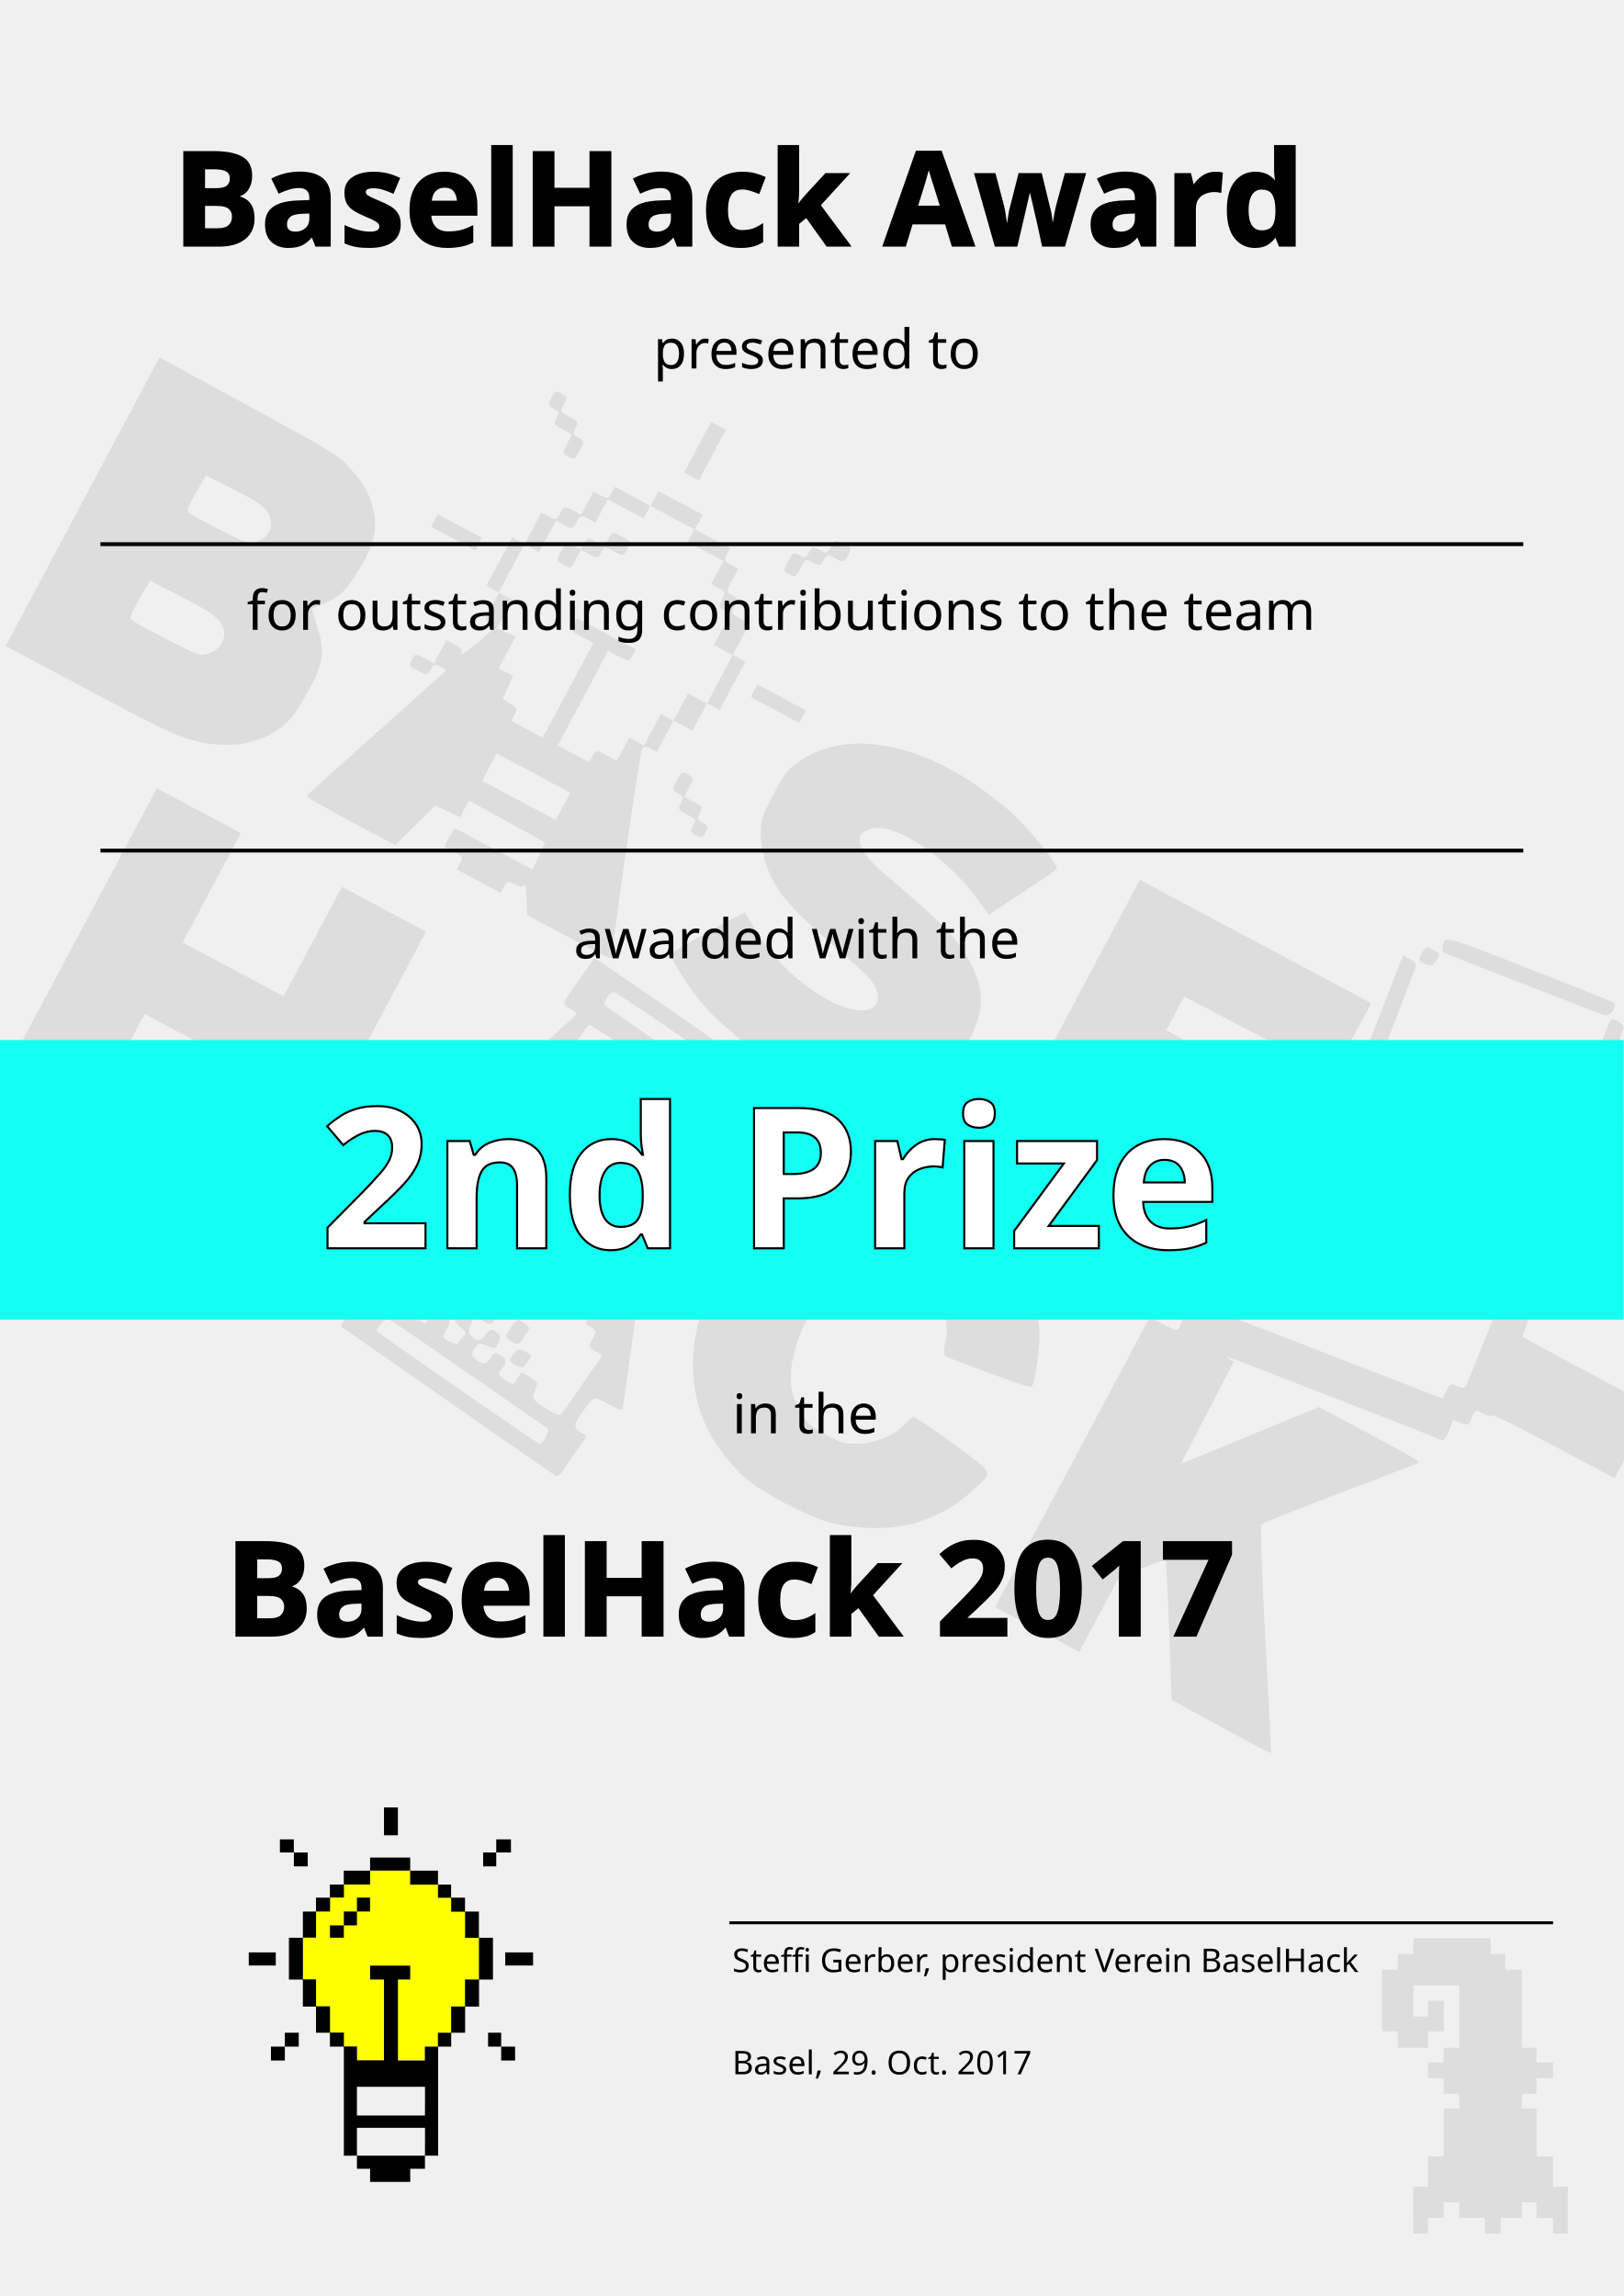
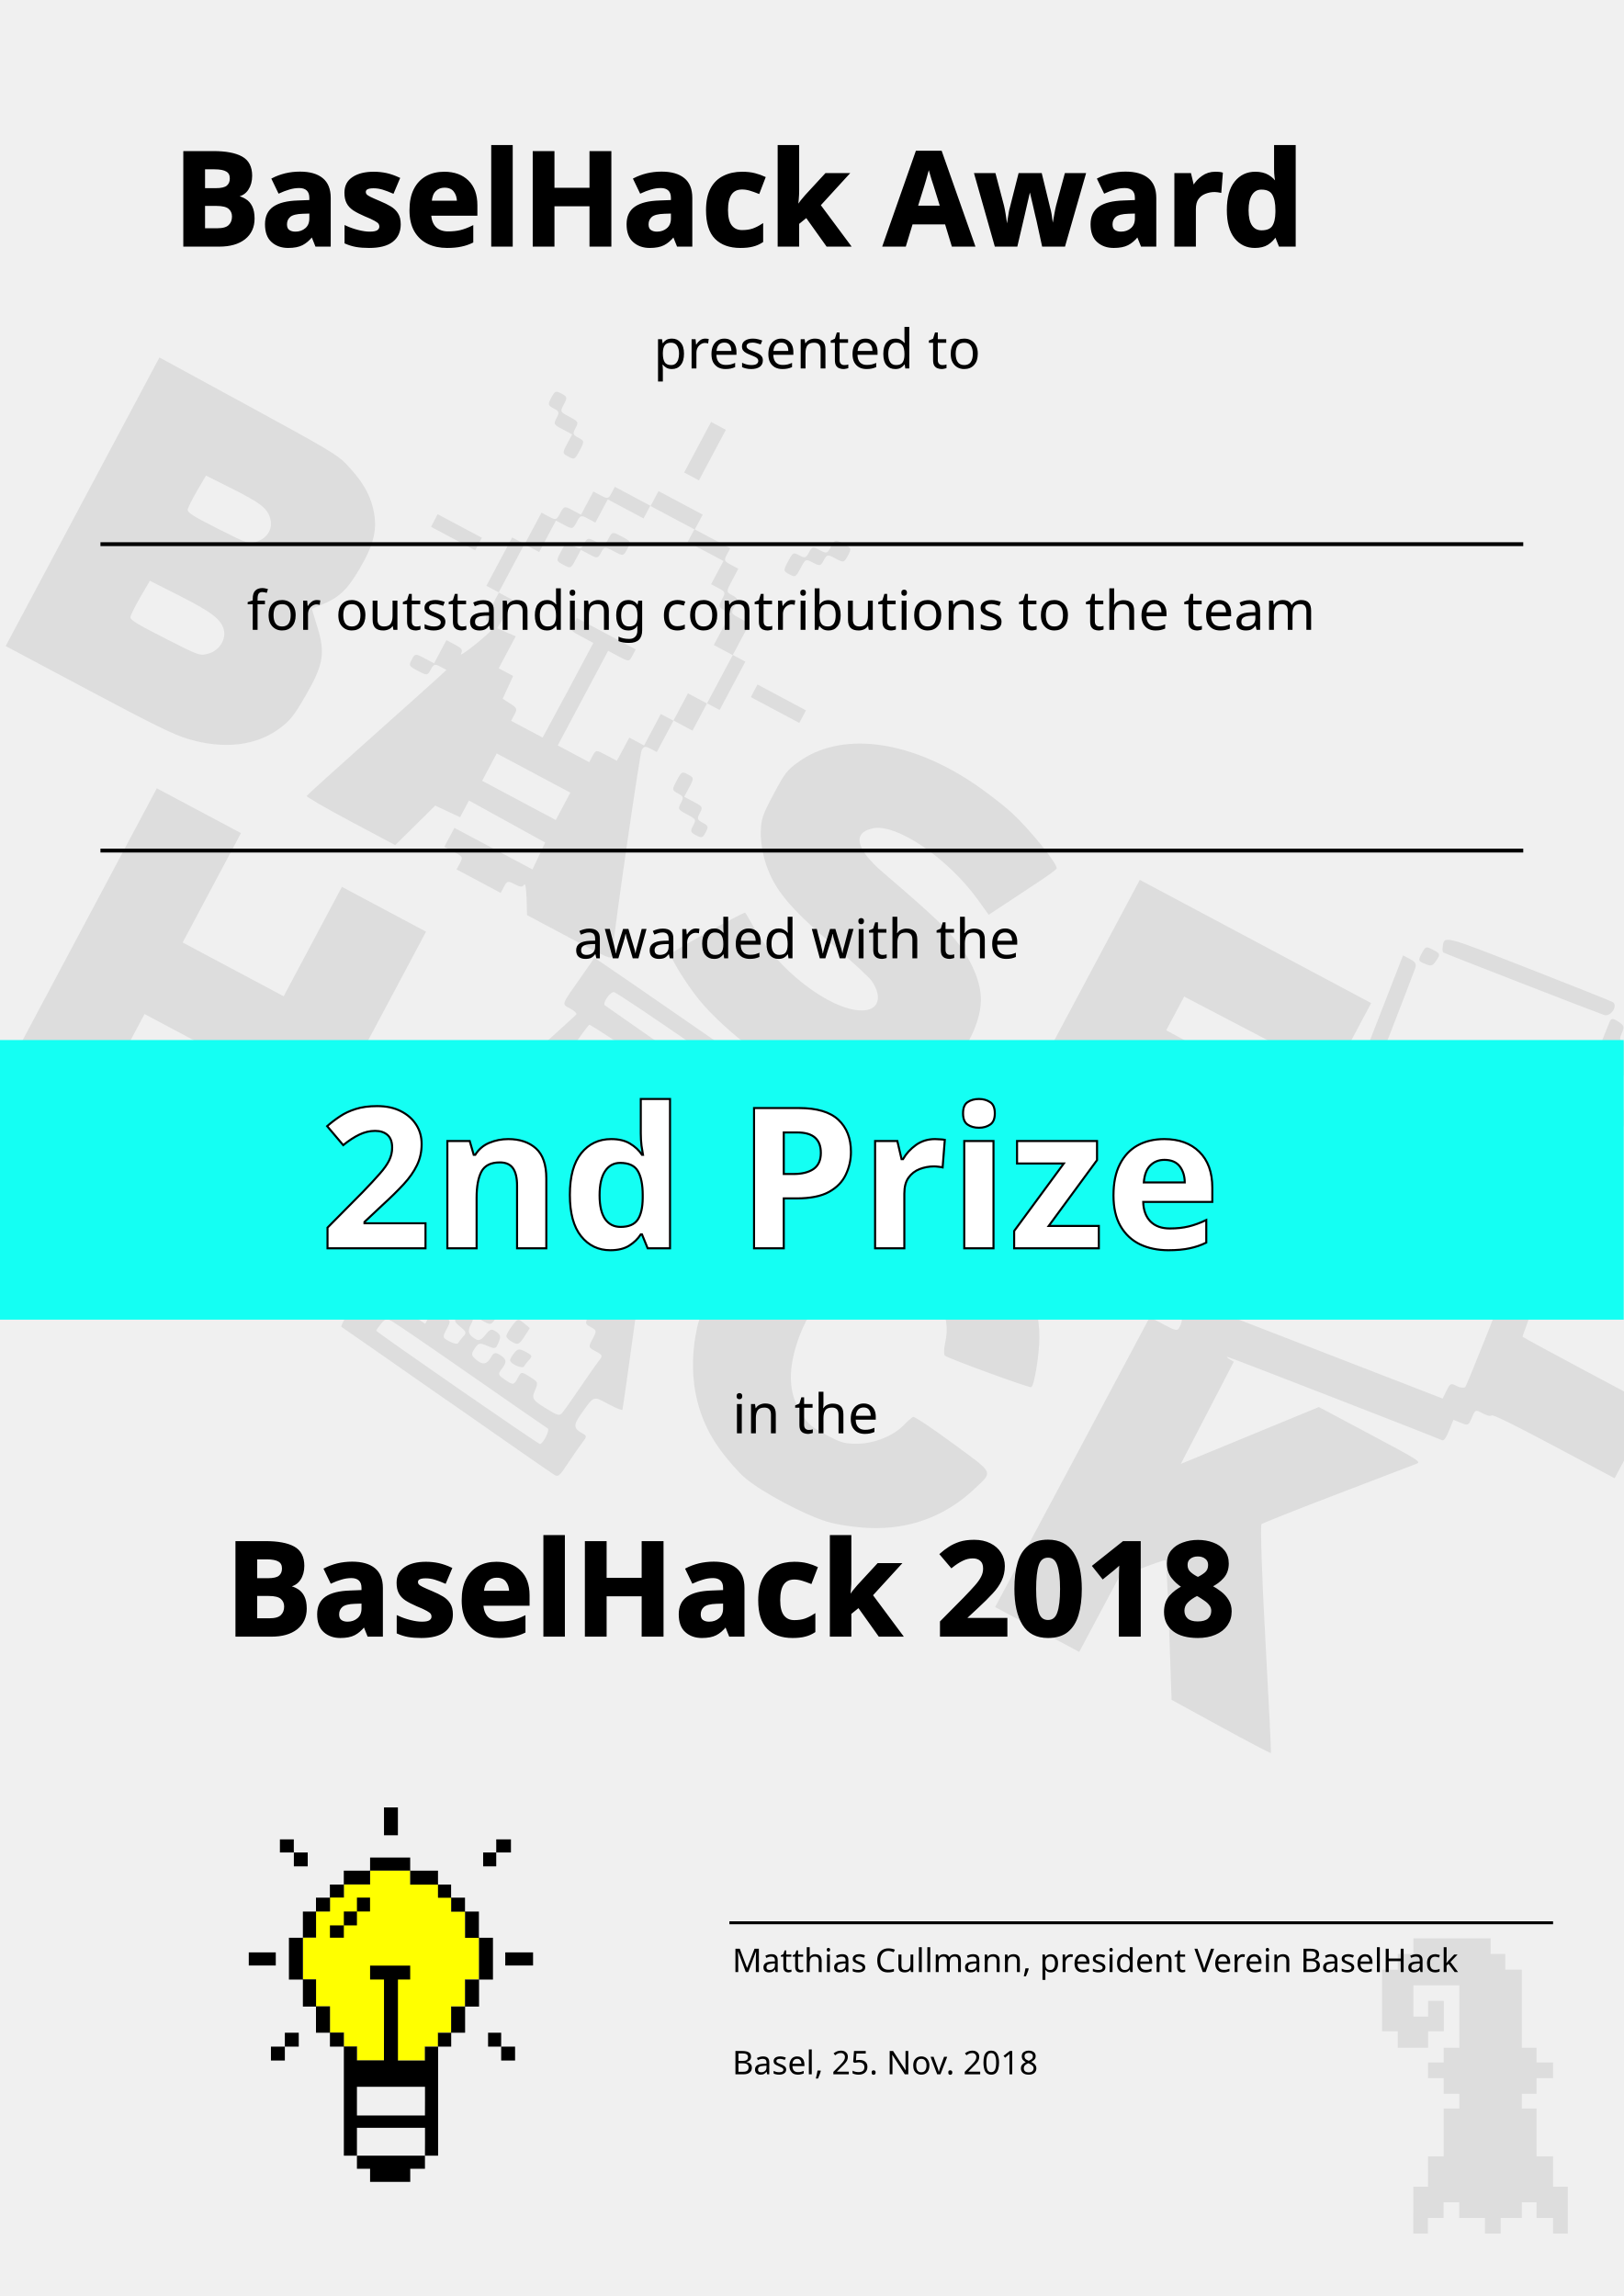
<svg xmlns="http://www.w3.org/2000/svg" width="21cm" height="29.7cm" viewBox="0 0 210 297" version="1.1" id="svg8">
  <defs id="defs2">
    <clipPath clipPathUnits="userSpaceOnUse" id="clipPath998">
      <path d="M 0.06,63 H 45.787 V 0 H 0.06 Z" id="path996" />
    </clipPath>
    <clipPath clipPathUnits="userSpaceOnUse" id="clipPath1004">
      <path d="M 0,0 H 46 V 63 H 0 Z" id="path1002" />
    </clipPath>
    <clipPath clipPathUnits="userSpaceOnUse" id="clipPath1020">
      <path d="M 0,0 H 46 V 63 H 0 Z" id="path1018" />
    </clipPath>
    <clipPath clipPathUnits="userSpaceOnUse" id="clipPath998-0">
      <path d="M 0.06,63 H 45.787 V 0 H 0.06 Z" id="path996-9" />
    </clipPath>
    <clipPath clipPathUnits="userSpaceOnUse" id="clipPath1004-3">
      <path d="M 0,0 H 46 V 63 H 0 Z" id="path1002-6" />
    </clipPath>
    <clipPath clipPathUnits="userSpaceOnUse" id="clipPath1020-0">
      <path d="M 0,0 H 46 V 63 H 0 Z" id="path1018-6" />
    </clipPath>
  </defs>
  <g id="layer1">
    <g transform="matrix(6.98998,0,0,6.98998,259.4813,-1717.087)" id="layer1-61-5" style="fill:#808080;fill-opacity:0.063">
      <g transform="translate(2.661514,-20.14977)" id="g1752-83-6" style="fill:#808080;fill-opacity:0.063">
        <path id="path1754-0" d="m -13.633,306.7 v -0.434 h 0.136 0.136 v -0.281 -0.281 h 0.145 0.145 v -0.442 -0.442 h 0.145 0.145 v -0.136 -0.136 h -0.145 -0.145 v -0.145 -0.145 h -0.145 -0.145 v -0.145 -0.145 h 0.145 0.145 v -0.136 -0.136 h 0.145 0.145 v -0.578 -0.578 h -0.425 -0.425 v 0.289 0.289 h 0.136 0.136 v -0.145 -0.145 h 0.145 0.145 v 0.281 0.281 h -0.145 -0.145 v 0.153 0.153 h -0.281 -0.281 v -0.153 -0.153 h -0.145 -0.145 v -0.57 -0.57 h 0.145 0.145 v -0.145 -0.145 h 0.145 0.145 v -0.145 -0.145 h 0.714 0.714 v 0.145 0.145 h 0.136 0.136 v 0.145 0.145 h 0.153 0.153 v 0.723 0.723 h 0.136 0.136 v 0.136 0.136 h 0.153 0.153 v 0.145 0.145 h -0.153 -0.153 v 0.145 0.145 h -0.136 -0.136 v 0.136 0.136 h 0.136 0.136 v 0.442 0.442 h 0.153 0.153 v 0.281 0.281 h 0.136 0.136 v 0.434 0.434 h -0.136 -0.136 v -0.145 -0.145 h -0.153 -0.153 v -0.145 -0.145 h -0.136 -0.136 v 0.145 0.145 h -0.196 -0.196 v 0.145 0.145 h -0.145 -0.145 v -0.145 -0.145 h -0.238 -0.238 v -0.145 -0.145 h -0.145 -0.145 v 0.145 0.145 h -0.145 -0.145 v 0.145 0.145 h -0.136 -0.136 z" style="fill:#000000;fill-opacity:0.081;stroke-width:0.017" />
      </g>
    </g>
    <g transform="matrix(0.1893642,0,0,0.1893642,455.305,357.264)" id="layer1-3-3" style="fill:#000000;fill-opacity:0.081;stroke:none">
      <g transform="matrix(54.30792,28.92606,-28.92606,54.30792,6687.169,-18748.687)" id="g26-6" style="fill:#000000;fill-opacity:0.081;stroke:none;stroke-opacity:1">
        <path id="path28-7" d="m 10.1,322.721 c -0.764,-0.092 -1.4,-0.169 -1.412,-0.169 -0.022,-0.001 -0.006,-0.282 0.028,-0.473 0.015,-0.084 0.02,-0.087 0.105,-0.072 0.078,0.015 0.089,0.01 0.089,-0.037 0,-0.052 -0.014,-0.054 -0.437,-0.054 -0.24,0 -0.437,-0.006 -0.437,-0.013 0,-0.007 0.298,-0.823 0.661,-1.813 0.364,-0.99 0.661,-1.812 0.661,-1.826 0,-0.014 -0.042,-0.025 -0.093,-0.025 -0.107,0 -0.104,0.021 -0.057,-0.357 l 0.032,-0.265 0.105,0.009 c 0.058,0.005 0.705,0.079 1.438,0.165 0.733,0.086 1.347,0.157 1.365,0.157 0.024,0 0.024,0.063 -0.002,0.271 -0.019,0.149 -0.034,0.29 -0.035,0.312 -9.53e-4,0.031 -0.023,0.038 -0.091,0.03 -0.111,-0.013 -0.105,-0.032 -0.164,0.504 l -0.046,0.417 H 11.709 c -0.094,0 -0.101,0.005 -0.101,0.077 0,0.136 -0.023,0.164 -0.12,0.146 -0.084,-0.016 -0.088,-0.013 -0.096,0.072 -0.008,0.082 -0.016,0.089 -0.108,0.097 -0.087,0.007 -0.099,0.017 -0.099,0.076 0,0.037 0.155,0.488 0.344,1 0.189,0.513 0.344,0.94 0.344,0.949 0,0.009 -0.077,0.017 -0.171,0.017 -0.191,0 -0.179,-0.015 -0.213,0.248 -0.018,0.141 0.004,0.174 0.116,0.174 0.056,3.6e-4 0.061,0.009 0.047,0.086 -0.008,0.047 -0.023,0.172 -0.033,0.278 -0.016,0.173 -0.023,0.192 -0.074,0.189 -0.031,-10e-4 -0.681,-0.078 -1.445,-0.171 z m 1.164,-0.159 c 0,-0.05 -0.011,-0.091 -0.024,-0.091 -0.013,0 -0.472,-0.054 -1.019,-0.119 -0.547,-0.066 -1.029,-0.119 -1.07,-0.119 -0.064,0 -0.078,0.013 -0.092,0.084 -0.009,0.046 -0.014,0.087 -0.01,0.091 0.014,0.014 2.177,0.267 2.196,0.256 0.011,-0.006 0.02,-0.051 0.02,-0.102 z m 0.038,-0.336 c 0.007,-0.033 0.026,-0.185 0.042,-0.337 0.016,-0.153 0.036,-0.311 0.043,-0.351 0.013,-0.068 0.008,-0.073 -0.081,-0.073 -0.093,0 -0.095,-0.002 -0.095,-0.106 0,-0.1 -0.004,-0.106 -0.079,-0.106 -0.075,0 -0.079,-0.006 -0.079,-0.106 0,-0.102 -0.003,-0.106 -0.086,-0.106 -0.12,-5.6e-4 -0.158,-0.032 -0.148,-0.121 0.008,-0.066 -9.92e-4,-0.078 -0.07,-0.09 -0.07,-0.012 -0.08,-0.026 -0.088,-0.113 -0.007,-0.089 -0.016,-0.099 -0.082,-0.099 -0.04,0 -0.079,-0.006 -0.086,-0.013 -0.007,-0.007 0.002,-0.135 0.021,-0.284 0.019,-0.149 0.034,-0.288 0.035,-0.307 9.34e-4,-0.027 0.025,-0.032 0.092,-0.019 0.088,0.017 0.092,0.014 0.109,-0.076 0.016,-0.085 0.026,-0.093 0.105,-0.093 0.076,0 0.09,-0.011 0.105,-0.081 0.017,-0.078 0.023,-0.081 0.141,-0.073 l 0.123,0.008 0.013,-0.118 0.013,-0.118 0.099,0.009 c 0.098,0.009 0.099,0.008 0.099,-0.088 0,-0.096 0.001,-0.097 0.099,-0.088 l 0.099,0.009 0.046,-0.368 c 0.025,-0.203 0.041,-0.373 0.036,-0.379 -0.029,-0.029 -2.174,-0.263 -2.189,-0.24 -0.009,0.015 -0.032,0.177 -0.051,0.361 -0.019,0.184 -0.035,0.34 -0.036,0.346 -0.001,0.006 0.036,0.022 0.084,0.034 0.076,0.02 0.086,0.033 0.086,0.114 0,0.073 0.01,0.092 0.051,0.092 0.103,0 0.123,0.024 0.112,0.136 -0.012,0.124 0.017,0.154 0.15,0.155 0.086,3.9e-4 0.088,0.003 0.079,0.1 -0.008,0.094 -0.005,0.1 0.076,0.107 0.077,0.007 0.085,0.017 0.093,0.106 0.007,0.087 0.017,0.099 0.089,0.106 l 0.081,0.008 -0.033,0.27 c -0.018,0.148 -0.034,0.284 -0.034,0.301 -5.48e-4,0.017 -0.046,0.035 -0.1,0.04 -0.09,0.007 -0.1,0.016 -0.107,0.093 -0.008,0.08 -0.013,0.084 -0.089,0.069 -0.089,-0.018 -0.127,0.017 -0.128,0.119 -3.731e-4,0.056 -0.01,0.06 -0.126,0.053 -0.125,-0.008 -0.126,-0.007 -0.134,0.08 -0.008,0.084 -0.013,0.087 -0.106,0.079 -0.093,-0.008 -0.098,-0.004 -0.106,0.077 -0.008,0.08 -0.015,0.086 -0.107,0.086 h -0.099 l -0.046,0.4 c -0.025,0.22 -0.042,0.404 -0.038,0.408 0.004,0.004 0.094,0.016 0.2,0.027 l 0.192,0.019 v -0.099 c 0,-0.079 0.008,-0.096 0.042,-0.083 0.023,0.009 0.077,0.016 0.119,0.016 0.072,0 0.077,0.007 0.077,0.106 0,0.103 0.002,0.106 0.093,0.106 0.056,0 0.093,-0.013 0.093,-0.033 2.117e-4,-0.018 0.007,-0.059 0.016,-0.091 0.013,-0.05 0.002,-0.06 -0.08,-0.076 -0.083,-0.015 -0.095,-0.028 -0.095,-0.093 0,-0.09 0.018,-0.104 0.113,-0.086 0.062,0.012 0.073,0.027 0.073,0.101 0,0.088 0.034,0.119 0.132,0.119 0.034,0 0.053,-0.028 0.065,-0.094 0.016,-0.083 0.026,-0.093 0.089,-0.086 0.059,0.007 0.073,0.023 0.079,0.092 0.008,0.08 0.003,0.085 -0.093,0.093 -0.092,0.008 -0.102,0.016 -0.109,0.092 -0.007,0.075 6.45e-4,0.086 0.076,0.102 0.093,0.02 0.129,-0.011 0.13,-0.113 2.78e-4,-0.041 0.016,-0.059 0.051,-0.059 0.105,0 0.131,0.027 0.116,0.118 -0.014,0.084 -0.01,0.088 0.082,0.099 0.115,0.013 0.121,0.009 0.121,-0.09 0,-0.074 0.004,-0.076 0.112,-0.068 0.109,0.008 0.113,0.011 0.121,0.106 0.009,0.105 0.024,0.112 0.276,0.123 0.083,0.004 0.101,-0.005 0.111,-0.055 z m -0.788,-0.225 c -0.007,-0.011 -0.006,-0.053 0.002,-0.093 0.012,-0.063 0.027,-0.073 0.106,-0.073 0.083,0 0.091,0.006 0.077,0.059 -0.009,0.033 -0.016,0.074 -0.016,0.093 -3.89e-4,0.035 -0.147,0.047 -0.168,0.013 z m -0.162,-0.217 c -0.008,-0.014 -0.008,-0.073 0.002,-0.131 0.016,-0.102 0.02,-0.106 0.1,-0.09 0.046,0.009 0.084,0.017 0.085,0.019 0.001,0.002 -0.003,0.053 -0.009,0.115 -0.011,0.103 -0.018,0.112 -0.087,0.112 -0.041,0 -0.082,-0.011 -0.09,-0.025 z m -0.385,-0.105 c 0,-0.126 0.025,-0.161 0.115,-0.161 0.083,0 0.083,10e-4 0.074,0.119 -0.009,0.116 -0.012,0.119 -0.099,0.119 -0.082,0 -0.09,-0.007 -0.09,-0.077 z m 0.298,-0.338 c -0.045,-0.009 -0.06,-0.03 -0.06,-0.087 0,-0.091 0.018,-0.105 0.113,-0.087 0.062,0.012 0.073,0.027 0.073,0.103 0,0.091 -0.006,0.094 -0.126,0.071 z m 0.21,-1.564 c -0.081,-0.008 -0.087,-0.015 -0.079,-0.093 0.006,-0.061 0.023,-0.086 0.061,-0.091 0.082,-0.011 0.124,0.031 0.114,0.115 -0.008,0.069 -0.017,0.076 -0.096,0.068 z m 0.135,-0.293 0.015,-0.13 -0.091,-0.017 c -0.079,-0.015 -0.091,-0.027 -0.091,-0.095 0,-0.071 0.008,-0.078 0.091,-0.078 0.086,0 0.091,0.005 0.099,0.099 0.007,0.09 0.016,0.1 0.091,0.107 0.076,0.007 0.084,6.1e-4 0.101,-0.089 0.016,-0.083 0.026,-0.095 0.076,-0.081 0.032,0.009 0.067,0.016 0.078,0.016 0.011,2.1e-4 0.02,0.04 0.02,0.089 0,0.086 -0.004,0.089 -0.099,0.086 -0.098,-0.003 -0.099,-0.002 -0.107,0.109 -0.008,0.11 -0.01,0.112 -0.103,0.112 h -0.095 z m -0.307,0.081 c -0.07,-0.008 -0.074,-0.015 -0.066,-0.119 0.007,-0.103 0.014,-0.111 0.094,-0.119 0.083,-0.008 0.086,-0.005 0.086,0.093 -5.15e-4,0.129 -0.022,0.156 -0.113,0.145 z m -0.23,-0.36 c 0,-0.09 0.004,-0.094 0.094,-0.094 0.09,0 0.094,0.004 0.086,0.086 -0.007,0.076 -0.019,0.087 -0.094,0.094 -0.082,0.008 -0.086,0.004 -0.086,-0.086 z m -0.117,0.964 c 0.016,-0.124 0.024,-0.234 0.018,-0.245 -0.005,-0.011 -0.042,-0.02 -0.082,-0.02 -0.067,0 -0.077,0.015 -0.144,0.22 -0.039,0.121 -0.072,0.235 -0.072,0.253 0,0.023 0.039,0.03 0.126,0.025 l 0.126,-0.008 z m 1.821,-1.963 c 0.009,-0.046 0.008,-0.093 -0.003,-0.104 -0.028,-0.027 -2.116,-0.27 -2.164,-0.252 -0.04,0.015 -0.057,0.174 -0.019,0.177 0.011,8.4e-4 0.49,0.059 1.065,0.129 0.575,0.07 1.058,0.129 1.075,0.131 0.016,0.002 0.037,-0.035 0.047,-0.081 z m 1.657,3.721 c -0.095,-0.02 -0.28,-0.09 -0.412,-0.156 -0.414,-0.204 -0.709,-0.578 -0.848,-1.073 -0.069,-0.244 -0.07,-1.021 -0.003,-1.27 0.164,-0.607 0.593,-1.038 1.197,-1.204 0.245,-0.067 0.777,-0.082 1.047,-0.029 0.503,0.098 0.959,0.42 1.168,0.823 0.091,0.175 0.201,0.503 0.177,0.526 -0.021,0.02 -0.978,0.153 -1.011,0.141 -0.018,-0.007 -0.047,-0.065 -0.064,-0.129 -0.079,-0.296 -0.373,-0.512 -0.696,-0.512 -0.318,0 -0.573,0.182 -0.691,0.491 -0.08,0.211 -0.108,0.48 -0.075,0.721 0.052,0.379 0.186,0.615 0.424,0.746 0.126,0.07 0.17,0.079 0.356,0.079 0.185,0 0.229,-0.01 0.354,-0.079 0.162,-0.09 0.307,-0.263 0.352,-0.421 0.017,-0.06 0.039,-0.118 0.049,-0.13 0.01,-0.012 0.246,0.011 0.525,0.052 0.576,0.084 0.543,0.059 0.451,0.335 -0.14,0.417 -0.421,0.735 -0.823,0.929 -0.14,0.068 -0.334,0.137 -0.45,0.16 -0.252,0.051 -0.789,0.051 -1.026,2.3e-4 z M 4.068,320.064 v -1.826 h 0.529 0.529 v 0.688 0.688 h 0.635 0.635 v -0.688 -0.688 h 0.529 0.529 v 1.826 1.826 H 6.925 6.396 v -0.688 -0.688 h -0.635 -0.635 v 0.688 0.688 H 4.597 4.068 Z m 12.488,0 v -1.826 h 0.172 c 0.152,0 0.172,-0.006 0.172,-0.051 0,-0.1 -0.03,-0.134 -0.119,-0.134 -0.076,0 -0.088,-0.01 -0.098,-0.079 -0.006,-0.044 -0.011,-0.08 -0.01,-0.082 0.001,-10e-4 0.716,-0.088 1.59,-0.193 l 1.587,-0.191 -0.003,-0.098 c -0.003,-0.091 0.002,-0.098 0.074,-0.098 0.042,0 0.083,-0.016 0.09,-0.036 0.008,-0.02 -0.1,-0.993 -0.239,-2.163 -0.139,-1.17 -0.253,-2.148 -0.253,-2.175 1.33e-4,-0.038 0.018,-0.046 0.086,-0.04 0.076,0.007 0.087,0.019 0.094,0.095 0.008,0.084 0.012,0.086 0.099,0.07 0.05,-0.009 0.092,-0.013 0.093,-0.007 0.001,0.005 0.022,0.158 0.046,0.34 l 0.044,0.331 0.109,0.008 0.109,0.008 0.014,1.09 c 0.01,0.758 0.026,1.175 0.054,1.368 0.022,0.153 0.041,0.281 0.042,0.284 0.001,0.004 0.371,0.007 0.822,0.007 h 0.82 v 0.45 0.45 h -0.767 c -0.494,0 -0.767,0.009 -0.767,0.026 0,0.015 -0.043,0.026 -0.095,0.026 -0.093,0 -0.095,0.001 -0.086,0.099 0.008,0.095 0.005,0.1 -0.08,0.108 l -0.089,0.009 0.013,0.13 c 0.009,0.094 0.003,0.13 -0.021,0.13 -0.05,0 -2.479,0.29 -2.525,0.301 -0.022,0.005 -0.013,0.011 0.019,0.013 l 0.059,0.003 0.007,0.639 0.007,0.639 0.528,-0.639 0.528,-0.639 h 0.646 c 0.613,0 0.644,0.002 0.607,0.046 -0.022,0.025 -0.299,0.344 -0.616,0.708 -0.317,0.364 -0.581,0.676 -0.588,0.693 -0.007,0.017 0.28,0.516 0.638,1.107 0.358,0.592 0.65,1.081 0.65,1.087 0,0.006 -0.282,0.008 -0.626,0.004 l -0.626,-0.007 -0.386,-0.668 c -0.212,-0.367 -0.393,-0.668 -0.402,-0.668 -0.009,0 -0.096,0.091 -0.192,0.203 l -0.175,0.203 v 0.471 0.471 h -0.529 -0.529 z m -0.079,-2.22 c 0,-0.108 -0.028,-0.137 -0.118,-0.12 -0.072,0.013 -0.088,0.007 -0.1,-0.039 -0.014,-0.055 -0.023,-0.055 -1.049,-0.055 h -1.034 v -1.812 -1.812 h 1.455 1.455 v 0.449 0.449 l -0.933,0.007 -0.933,0.007 v 0.212 0.212 l 0.87,0.007 c 0.718,0.006 0.876,0.014 0.9,0.045 0.023,0.03 0.064,0.034 0.194,0.018 0.091,-0.011 0.173,-0.028 0.183,-0.038 0.01,-0.01 -0.035,-0.464 -0.1,-1.01 l -0.118,-0.992 h 0.087 c 0.069,0 0.089,0.013 0.099,0.059 0.011,0.054 0.227,1.863 0.227,1.902 -7.9e-5,0.009 -0.043,0.025 -0.095,0.035 -0.091,0.017 -0.095,0.021 -0.079,0.107 l 0.017,0.089 -0.14,0.017 c -0.077,0.009 -0.3,0.037 -0.497,0.061 l -0.357,0.044 0.008,0.126 c 0.007,0.11 0.002,0.126 -0.044,0.126 -0.104,0 -0.132,0.027 -0.121,0.115 0.006,0.046 0.047,0.399 0.091,0.785 0.108,0.953 0.091,0.873 0.197,0.873 0.073,0 0.092,0.012 0.105,0.067 0.023,0.09 9.39e-4,0.118 -0.092,0.118 -0.059,0 -0.078,-0.012 -0.078,-0.051 z m -0.355,-1.331 c -0.01,-0.12 -0.028,-0.227 -0.039,-0.239 -0.011,-0.011 -0.21,-0.017 -0.442,-0.013 l -0.421,0.007 -0.008,0.196 c -0.004,0.108 -0.002,0.212 0.006,0.232 0.011,0.028 0.112,0.036 0.468,0.036 h 0.454 z m -4.871,1.169 c -0.247,-0.034 -0.565,-0.117 -0.764,-0.2 -0.211,-0.089 -0.519,-0.269 -0.519,-0.304 0,-0.03 0.493,-0.791 0.513,-0.791 0.006,0 0.075,0.042 0.153,0.093 0.446,0.294 1.183,0.421 1.497,0.258 0.168,-0.087 0.143,-0.24 -0.055,-0.343 -0.042,-0.022 -0.306,-0.091 -0.587,-0.154 -0.604,-0.136 -0.841,-0.234 -1.057,-0.438 -0.083,-0.078 -0.177,-0.202 -0.218,-0.286 -0.066,-0.134 -0.073,-0.176 -0.073,-0.44 0,-0.266 0.006,-0.304 0.075,-0.444 0.251,-0.515 0.937,-0.786 1.79,-0.709 0.17,0.015 0.423,0.057 0.562,0.092 0.262,0.067 0.734,0.268 0.734,0.314 0,0.014 -0.046,0.111 -0.102,0.214 -0.056,0.104 -0.152,0.28 -0.212,0.391 l -0.11,0.202 -0.18,-0.089 c -0.513,-0.253 -1.2,-0.328 -1.407,-0.153 -0.181,0.152 -0.056,0.293 0.337,0.38 0.715,0.159 0.932,0.219 1.133,0.317 0.228,0.11 0.407,0.266 0.488,0.425 0.128,0.25 0.122,0.675 -0.014,0.971 -0.134,0.293 -0.465,0.535 -0.883,0.645 -0.236,0.062 -0.809,0.087 -1.102,0.047 z m -9.406,-1.865 v -1.814 l 1.118,0.01 c 0.989,0.009 1.135,0.015 1.263,0.058 0.239,0.078 0.384,0.164 0.5,0.296 0.151,0.171 0.197,0.341 0.183,0.669 -0.012,0.27 -0.052,0.386 -0.192,0.553 l -0.068,0.081 0.155,0.155 c 0.211,0.211 0.252,0.336 0.238,0.732 -0.009,0.251 -0.021,0.319 -0.08,0.446 -0.138,0.299 -0.438,0.507 -0.847,0.589 -0.163,0.033 -0.411,0.041 -1.237,0.041 H 1.845 Z m 2.029,0.829 c 0.087,-0.087 0.097,-0.228 0.023,-0.311 -0.079,-0.088 -0.215,-0.11 -0.61,-0.102 l -0.37,0.008 -0.008,0.209 c -0.004,0.115 -0.001,0.226 0.006,0.247 0.012,0.03 0.094,0.036 0.45,0.029 0.435,-0.008 0.436,-0.009 0.508,-0.08 z m -0.108,-1.352 c 0.083,-0.096 0.083,-0.213 6.006e-4,-0.296 -0.082,-0.082 -0.177,-0.097 -0.545,-0.088 l -0.304,0.008 -0.008,0.196 c -0.004,0.108 -0.001,0.213 0.007,0.233 0.012,0.03 0.086,0.036 0.4,0.029 0.386,-0.009 0.386,-0.009 0.45,-0.083 z m 1.81,2.237 c 0,-0.011 0.138,-0.395 0.307,-0.853 0.169,-0.458 0.329,-0.896 0.356,-0.972 l 0.049,-0.139 h -0.078 c -0.069,0 -0.078,0.009 -0.078,0.079 0,0.076 -0.004,0.079 -0.119,0.079 -0.115,0 -0.119,-0.003 -0.119,-0.079 0,-0.076 0.004,-0.079 0.119,-0.079 h 0.119 v -0.146 -0.146 h 0.106 c 0.092,0 0.106,0.008 0.108,0.059 0.002,0.057 0.178,-0.355 0.182,-0.423 9.26e-4,-0.018 -0.028,-0.033 -0.064,-0.033 -0.064,0 -0.066,-0.006 -0.066,-0.172 v -0.172 h -0.079 -0.079 v -0.304 -0.304 h 0.079 0.079 v -0.198 -0.198 h 0.093 c 0.088,0 0.093,-0.004 0.093,-0.093 0,-0.09 0.003,-0.093 0.106,-0.093 h 0.106 v -0.146 -0.146 h 0.093 c 0.085,0 0.093,-0.006 0.093,-0.079 v -0.079 h 0.225 0.225 v -0.093 -0.093 h 0.278 0.278 v 0.093 0.093 H 8.208 8.433 v 0.079 c 0,0.073 0.007,0.079 0.093,0.079 h 0.093 v 0.146 c 0,0.144 8.017e-4,0.146 0.079,0.146 0.073,0 0.079,0.007 0.079,0.093 0,0.092 6.297e-4,0.093 0.119,0.093 h 0.119 v 0.198 0.198 h 0.079 0.079 v 0.304 0.304 h -0.079 -0.079 v 0.172 0.172 H 8.896 8.777 v 0.198 0.198 h -0.079 c -0.065,0 -0.079,0.011 -0.079,0.06 0,0.044 0.62,1.768 0.781,2.169 0.017,0.043 -0.017,0.046 -0.512,0.046 H 8.357 l -0.094,-0.165 c -0.052,-0.091 -0.094,-0.145 -0.094,-0.119 -3.096e-4,0.035 -0.023,0.046 -0.093,0.046 -0.085,0 -0.093,0.006 -0.093,0.079 v 0.079 H 7.706 7.428 v -0.079 c 0,-0.076 -0.004,-0.079 -0.119,-0.079 H 7.19 v -0.119 -0.119 h 0.491 0.491 l -0.008,-0.165 -0.008,-0.165 -0.483,-0.007 -0.483,-0.007 v 0.105 0.105 l -0.152,0.008 -0.152,0.008 -0.093,0.298 -0.093,0.298 -0.562,8e-5 c -0.309,5e-5 -0.562,-0.009 -0.562,-0.02 z m 2.566,-1.236 v -0.172 H 7.679 7.216 v 0.172 0.172 H 7.679 8.142 Z m -0.556,-1.164 v -0.595 H 7.441 c -0.144,0 -0.146,-8.1e-4 -0.146,-0.079 v -0.079 h 0.37 0.37 v 0.079 c 0,0.078 -0.003,0.079 -0.132,0.079 H 7.772 v 0.595 0.595 h 0.198 0.198 v -0.079 c 0,-0.078 0.003,-0.079 0.132,-0.079 h 0.132 v -0.146 -0.146 h 0.093 0.093 v -0.198 -0.198 h 0.079 0.079 v -0.172 -0.172 H 8.896 9.015 v -0.304 -0.304 H 8.896 8.777 v -0.198 -0.198 h -0.079 c -0.073,0 -0.079,-0.007 -0.079,-0.093 0,-0.088 -0.004,-0.093 -0.093,-0.093 h -0.093 v -0.146 -0.146 H 8.208 7.983 v -0.079 -0.079 H 7.706 7.428 v 0.079 0.079 H 7.203 6.978 v 0.146 0.146 h -0.093 c -0.088,0 -0.093,0.004 -0.093,0.093 0,0.09 -0.003,0.093 -0.106,0.093 H 6.581 v 0.198 0.198 h -0.093 -0.093 v 0.304 0.304 h 0.095 0.095 l -0.009,0.179 -0.009,0.179 0.112,-0.009 0.112,-0.009 v 0.201 0.201 h 0.091 0.091 l 0.008,0.139 0.008,0.139 0.099,0.008 c 0.09,0.007 0.099,0.015 0.099,0.086 v 0.078 h 0.198 0.198 z m -0.794,-1.323 c 0,-0.118 4.895e-4,-0.119 0.093,-0.119 0.085,0 0.093,-0.006 0.093,-0.079 0,-0.075 0.006,-0.079 0.106,-0.079 0.103,0 0.106,-0.002 0.106,-0.093 0,-0.092 6.297e-4,-0.093 0.119,-0.093 0.118,0 0.119,4.9e-4 0.119,0.093 0,0.092 -6.297e-4,0.093 -0.119,0.093 -0.115,0 -0.119,0.003 -0.119,0.079 0,0.075 -0.006,0.079 -0.106,0.079 H 6.978 v 0.119 c 0,0.118 -4.895e-4,0.119 -0.093,0.119 -0.092,0 -0.093,-6.3e-4 -0.093,-0.119 z m 10.605,3.314 c -0.008,-0.085 -0.01,-0.086 -0.131,-0.077 l -0.122,0.009 -0.019,-0.124 c -0.019,-0.124 -0.019,-0.124 -0.109,-0.11 -0.06,0.01 -0.091,0.004 -0.091,-0.017 -2.11e-4,-0.017 -0.007,-0.057 -0.015,-0.088 -0.013,-0.048 -6.72e-4,-0.059 0.082,-0.074 0.092,-0.017 0.097,-0.023 0.087,-0.107 -0.01,-0.088 -0.009,-0.089 0.117,-0.107 0.127,-0.018 0.127,-0.018 0.111,-0.104 -0.014,-0.075 -0.008,-0.089 0.046,-0.103 0.115,-0.031 0.123,-0.021 0.142,0.155 0.01,0.095 0.029,0.179 0.042,0.187 0.025,0.015 0.954,-0.091 0.975,-0.112 0.007,-0.007 0.009,-0.053 0.005,-0.103 -0.008,-0.089 -0.005,-0.091 0.088,-0.091 0.094,0 0.096,-10e-4 0.088,-0.099 -0.007,-0.095 -0.004,-0.1 0.078,-0.108 0.047,-0.005 0.086,-0.017 0.087,-0.026 4.34e-4,-0.01 -0.061,-0.54 -0.137,-1.178 -0.117,-0.985 -0.132,-1.163 -0.1,-1.184 0.066,-0.042 0.129,-0.027 0.142,0.035 0.007,0.033 0.073,0.577 0.147,1.21 0.074,0.633 0.14,1.184 0.148,1.224 0.014,0.069 0.009,0.073 -0.08,0.073 -0.093,0 -0.095,0.002 -0.095,0.106 0,0.1 -0.004,0.106 -0.079,0.106 -0.075,0 -0.079,0.006 -0.079,0.106 0,0.092 -0.008,0.106 -0.06,0.107 -0.114,0.002 -1.071,0.123 -1.096,0.139 -0.016,0.01 -0.018,0.071 -0.006,0.156 0.039,0.271 0.035,0.286 -0.067,0.286 -0.083,0 -0.092,-0.007 -0.099,-0.086 z m -7.88,-1.316 c 0,-0.076 -0.004,-0.079 -0.119,-0.079 -0.115,0 -0.119,-0.003 -0.119,-0.079 0,-0.071 -0.009,-0.079 -0.079,-0.079 -0.076,0 -0.079,-0.004 -0.079,-0.119 0,-0.115 0.003,-0.119 0.079,-0.119 0.076,0 0.079,0.004 0.079,0.119 v 0.119 h 0.119 c 0.115,0 0.119,0.003 0.119,0.079 0,0.071 0.009,0.079 0.079,0.079 0.071,0 0.079,0.009 0.079,0.079 0,0.07 -0.009,0.079 -0.079,0.079 -0.071,0 -0.079,-0.009 -0.079,-0.079 z m -4.128,-1.64 v -0.079 h 0.278 0.278 v 0.079 0.079 H 5.668 5.39 Z m 4.022,0 v -0.079 H 9.716 10.021 v 0.079 0.079 H 9.716 9.412 Z m 7.911,-0.911 c 0,-0.09 0.004,-0.094 0.094,-0.094 0.09,0 0.094,0.004 0.086,0.086 -0.007,0.076 -0.019,0.087 -0.094,0.094 -0.082,0.008 -0.086,0.004 -0.086,-0.086 z m 0.175,-0.163 c -0.051,-0.133 -0.079,-0.125 0.943,-0.245 0.528,-0.062 0.98,-0.112 1.005,-0.111 0.075,0.002 0.063,0.155 -0.013,0.171 -0.055,0.011 -1.863,0.227 -1.902,0.227 -0.009,-8e-5 -0.024,-0.019 -0.033,-0.042 z M 6.29,312.722 v -0.119 H 6.171 c -0.115,0 -0.119,-0.003 -0.119,-0.079 0,-0.071 -0.009,-0.079 -0.079,-0.079 -0.073,0 -0.079,-0.007 -0.079,-0.093 0,-0.085 0.006,-0.093 0.079,-0.093 0.073,0 0.079,0.007 0.079,0.093 0,0.092 6.297e-4,0.093 0.119,0.093 0.115,0 0.119,0.003 0.119,0.079 0,0.071 0.009,0.079 0.079,0.079 0.076,0 0.079,0.004 0.079,0.119 0,0.115 -0.003,0.119 -0.079,0.119 -0.076,0 -0.079,-0.004 -0.079,-0.119 z m 2.778,0 c 0,-0.115 0.003,-0.119 0.079,-0.119 0.071,0 0.079,-0.009 0.079,-0.079 0,-0.073 0.007,-0.079 0.093,-0.079 0.088,0 0.093,-0.004 0.093,-0.093 0,-0.09 0.003,-0.093 0.106,-0.093 0.103,0 0.106,0.002 0.106,0.093 0,0.09 -0.003,0.093 -0.106,0.093 -0.1,0 -0.106,0.004 -0.106,0.079 0,0.073 -0.007,0.079 -0.093,0.079 -0.092,0 -0.093,6.3e-4 -0.093,0.119 0,0.115 -0.003,0.119 -0.079,0.119 -0.076,0 -0.079,-0.004 -0.079,-0.119 z m -1.482,-0.648 v -0.318 h 0.093 0.093 v 0.318 0.318 h -0.093 -0.093 z" style="fill:#000000;fill-opacity:0.081;stroke:none;stroke-width:0.026;stroke-opacity:1" />
      </g>
      <g transform="matrix(8.24828,0,0,-8.24828,29.86999,-262.9702)" id="g990-5" style="fill:#000000;fill-opacity:0.081;stroke:none" />
    </g>
-     <text xml:space="preserve" style="font-style:normal;font-weight:normal;font-size:10.583px;line-height:1.25;font-family:sans-serif;letter-spacing:0px;word-spacing:0px;fill:#000000;fill-opacity:1;stroke:#000000;stroke-width:0.265;stroke-opacity:1;" x="29.056" y="211.578" id="text902">
-       <tspan id="tspan900" x="29.056" y="211.578" style="font-style:normal;font-variant:normal;font-weight:bold;font-stretch:normal;font-size:16.933px;font-family:sans-serif;-inkscape-font-specification:'sans-serif Bold';stroke-width:0.265;stroke:#000000;stroke-opacity:1;">BaselHack 2017</tspan>
+     <text xml:space="preserve" style="font-style:normal;font-weight:normal;font-size:10.583px;line-height:1.25;font-family:sans-serif;letter-spacing:0px;word-spacing:0px;fill:#000000;fill-opacity:1;stroke:#000000;stroke-width:0.265;stroke-opacity:1" x="29.056" y="211.578" id="text902">
+       <tspan id="tspan900" x="29.056" y="211.578" style="font-style:normal;font-variant:normal;font-weight:bold;font-stretch:normal;font-size:16.933px;font-family:sans-serif;-inkscape-font-specification:'sans-serif Bold';stroke:#000000;stroke-width:0.265;stroke-opacity:1">BaselHack 2018</tspan>
    </text>
    <flowRoot xml:space="preserve" id="flowRoot944" style="fill:black;fill-opacity:1;stroke:none;font-family:sans-serif;font-style:normal;font-weight:normal;font-size:40px;line-height:1.25;letter-spacing:0px;word-spacing:0px">
      <flowRegion id="flowRegion946">
        <rect id="rect948" width="565.714" height="217.143" x="-132.857" y="413.948" />
      </flowRegion>
      <flowPara id="flowPara950" />
    </flowRoot>
    <flowRoot xml:space="preserve" id="flowRoot970" style="fill:black;fill-opacity:1;stroke:none;font-family:sans-serif;font-style:normal;font-weight:normal;font-size:40px;line-height:1.25;letter-spacing:0px;word-spacing:0px">
      <flowRegion id="flowRegion972">
        <rect id="rect974" width="238.571" height="157.143" x="-78.571" y="449.663" />
      </flowRegion>
      <flowPara id="flowPara976" />
    </flowRoot>
    <rect style="fill:#14fff3;fill-opacity:1;stroke:#14fff3;stroke-width:0.258;stroke-miterlimit:4;stroke-dasharray:none;stroke-opacity:1" id="rect978" width="209.742" height="35.91" x="0.129" y="134.665" />
    <text xml:space="preserve" style="font-style:normal;font-weight:normal;font-size:10.583px;line-height:1.25;font-family:sans-serif;letter-spacing:0px;word-spacing:0px;fill:#ffffff;fill-opacity:1;stroke:#000000;stroke-width:0.265;stroke-opacity:1" x="41.345" y="161.472" id="text902-0">
      <tspan x="41.345" y="161.472" style="font-style:normal;font-variant:normal;font-weight:bold;font-stretch:normal;font-size:25.4px;font-family:sans-serif;-inkscape-font-specification:'sans-serif Bold';fill:#ffffff;fill-opacity:1;stroke:#000000;stroke-width:0.265;stroke-opacity:1" id="tspan940">2nd Prize</tspan>
    </text>
    <text xml:space="preserve" style="font-style:normal;font-weight:normal;font-size:10.583px;line-height:1.25;font-family:sans-serif;letter-spacing:0px;word-spacing:0px;fill:#000000;fill-opacity:1;stroke:none;stroke-width:0.265" x="94.72" y="185.406" id="text902-0-3-2-3">
      <tspan id="tspan900-2-7-8-6" x="94.72" y="185.406" style="font-style:normal;font-variant:normal;font-weight:normal;font-stretch:normal;font-size:7.056px;font-family:sans-serif;-inkscape-font-specification:sans-serif;stroke-width:0.265">in the</tspan>
    </text>
    <text xml:space="preserve" style="font-style:normal;font-weight:normal;font-size:10.583px;line-height:1.25;font-family:sans-serif;letter-spacing:0px;word-spacing:0px;fill:#000000;fill-opacity:1;stroke:none;stroke-width:0.265" x="84.512" y="47.66" id="text902-0-3-8">
      <tspan id="tspan900-2-7-1" x="84.512" y="47.66" style="font-style:normal;font-variant:normal;font-weight:normal;font-stretch:normal;font-size:7.056px;font-family:sans-serif;-inkscape-font-specification:sans-serif;stroke-width:0.265">presented to</tspan>
    </text>
    <path style="fill:none;stroke:#000000;stroke-width:0.5;stroke-linecap:butt;stroke-linejoin:miter;stroke-miterlimit:4;stroke-dasharray:none;stroke-opacity:1" d="M 12.992,70.391 H 197.008" id="path4676-6" />
    <g id="g1021" transform="translate(0,-20.10834)">
      <text id="text902-0-3-7-0" y="275.202" x="94.711" style="font-style:normal;font-weight:normal;font-size:10.583px;line-height:1.25;font-family:sans-serif;letter-spacing:0px;word-spacing:0px;fill:#000000;fill-opacity:1;stroke:none;stroke-width:0.265" xml:space="preserve">
-         <tspan id="tspan1002" style="font-style:normal;font-variant:normal;font-weight:normal;font-stretch:normal;font-size:4.233px;line-height:1;font-family:sans-serif;-inkscape-font-specification:sans-serif;stroke-width:0.265" y="275.202" x="94.711">Steffi Gerber, president Verein BaselHack  </tspan>
-         <tspan id="tspan1006" style="font-style:normal;font-variant:normal;font-weight:normal;font-stretch:normal;font-size:4.233px;line-height:1;font-family:sans-serif;-inkscape-font-specification:sans-serif;stroke-width:0.265" y="288.431" x="94.711">Basel, 29. Oct. 2017</tspan>
+         <tspan id="tspan1002" style="font-style:normal;font-variant:normal;font-weight:normal;font-stretch:normal;font-size:4.233px;line-height:1;font-family:sans-serif;-inkscape-font-specification:sans-serif;stroke-width:0.265" y="275.202" x="94.711">Matthias Cullmann, president Verein BaselHack  </tspan>
+         <tspan id="tspan1006" style="font-style:normal;font-variant:normal;font-weight:normal;font-stretch:normal;font-size:4.233px;line-height:1;font-family:sans-serif;-inkscape-font-specification:sans-serif;stroke-width:0.265" y="288.431" x="94.711">Basel, 25. Nov. 2018</tspan>
        <tspan id="tspan960" style="font-style:normal;font-variant:normal;font-weight:normal;font-stretch:normal;font-size:4.233px;line-height:1;font-family:sans-serif;-inkscape-font-specification:sans-serif;stroke-width:0.265" y="301.66" x="94.711" />
      </text>
      <path id="path4676-4-7" d="M 94.335,268.829 H 200.865" style="fill:none;stroke:#000000;stroke-width:0.38;stroke-linecap:butt;stroke-linejoin:miter;stroke-miterlimit:4;stroke-dasharray:none;stroke-opacity:1" />
    </g>
    <text id="text908-4" y="277.143" x="139.084" style="font-style:normal;font-weight:normal;font-size:10.583px;line-height:1.25;font-family:sans-serif;letter-spacing:0px;word-spacing:0px;fill:#000000;fill-opacity:1;stroke:none;stroke-width:0.265" xml:space="preserve">
      <tspan style="stroke-width:0.265" y="286.507" x="139.084" id="tspan906-6" />
    </text>
    <text xml:space="preserve" style="font-style:normal;font-weight:normal;font-size:10.583px;line-height:1.25;font-family:sans-serif;letter-spacing:0px;word-spacing:0px;fill:#000000;fill-opacity:1;stroke:none;stroke-width:0.265" x="76.745" y="144.814" id="text874">
      <tspan id="tspan872" x="76.745" y="154.178" style="stroke-width:0.265" />
    </text>
    <text xml:space="preserve" style="font-style:normal;font-weight:normal;font-size:10.583px;line-height:1.25;font-family:sans-serif;letter-spacing:0px;word-spacing:0px;fill:#000000;fill-opacity:1;stroke:#000000;stroke-width:0.265;stroke-opacity:1" x="22.309" y="31.767" id="text902-1">
      <tspan id="tspan900-8" x="22.309" y="31.767" style="font-style:normal;font-variant:normal;font-weight:bold;font-stretch:normal;font-size:16.933px;font-family:sans-serif;-inkscape-font-specification:'sans-serif Bold';stroke:#000000;stroke-width:0.265;stroke-opacity:1">BaselHack Award</tspan>
    </text>
    <text xml:space="preserve" style="font-style:normal;font-weight:normal;font-size:10.583px;line-height:1.25;font-family:sans-serif;letter-spacing:0px;word-spacing:0px;fill:#000000;fill-opacity:1;stroke:none;stroke-width:0.265" x="31.923" y="81.475" id="text902-0-3-8-3">
      <tspan id="tspan900-2-7-1-7" x="31.923" y="81.475" style="font-style:normal;font-variant:normal;font-weight:normal;font-stretch:normal;font-size:7.056px;font-family:sans-serif;-inkscape-font-specification:sans-serif;stroke-width:0.265">for outstanding contributions to the team</tspan>
      <tspan id="tspan919" x="31.923" y="94.704" style="font-style:normal;font-variant:normal;font-weight:normal;font-stretch:normal;font-size:7.056px;font-family:sans-serif;-inkscape-font-specification:sans-serif;stroke-width:0.265" />
    </text>
    <path style="fill:none;stroke:#000000;stroke-width:0.5;stroke-linecap:butt;stroke-linejoin:miter;stroke-miterlimit:4;stroke-dasharray:none;stroke-opacity:1" d="M 12.992,110.026 H 197.008" id="path4676-6-3" />
    <text xml:space="preserve" style="font-style:normal;font-weight:normal;font-size:10.583px;line-height:1.25;font-family:sans-serif;letter-spacing:0px;word-spacing:0px;fill:#000000;fill-opacity:1;stroke:none;stroke-width:0.265" x="74.191" y="123.959" id="text902-0-3-8-8">
      <tspan id="tspan900-2-7-1-1" x="74.191" y="123.959" style="font-style:normal;font-variant:normal;font-weight:normal;font-stretch:normal;font-size:7.056px;font-family:sans-serif;-inkscape-font-specification:sans-serif;stroke-width:0.265">awarded with the</tspan>
    </text>
    <text xml:space="preserve" style="font-style:normal;font-weight:normal;font-size:10.583px;line-height:1.25;font-family:sans-serif;letter-spacing:0px;word-spacing:0px;fill:#000000;fill-opacity:1;stroke:none;stroke-width:0.265" x="44.601" y="-28.06" id="text950">
      <tspan id="tspan948" x="44.601" y="-18.696" style="stroke-width:0.265" />
    </text>
    <flowRoot xml:space="preserve" id="flowRoot1008" style="fill:black;fill-opacity:1;stroke:none;font-family:sans-serif;font-style:normal;font-weight:normal;font-size:40px;line-height:1.25;letter-spacing:0px;word-spacing:0px">
      <flowRegion id="flowRegion1010">
        <rect id="rect1012" width="177.745" height="72.189" x="356.541" y="1016.045" />
      </flowRegion>
      <flowPara id="flowPara1014" />
    </flowRoot>
    <g transform="matrix(0.06603506,0,0,0.06603506,30.95237,266.1739)" id="layer1-0">
      <path id="path1511" d="m 256.077,-366.906 78.636,-0.008 v 27.294 l 54.564,0.008 -5e-5,25.671 h 25.678 v 27.295 h 27.282 v 51.354 l 27.282,0.008 v 81.845 l -27.282,-0.008 v 52.959 h -27.282 v 51.364 l -25.677,-0.009 v 27.303 l -25.677,-0.009 V 5.456 H 230.401 V -21.839 h -25.678 v -27.294 h -27.282 v -51.355 l -27.282,0.008 1.8e-4,-52.967 h -25.677 l -1.8e-4,-81.837 25.677,-0.008 -1.8e-4,-51.346 27.282,-0.008 v -27.295 h 27.282 v -25.679 H 256.077 Z" style="fill:#ffff00;fill-opacity:1;stroke:#000000;stroke-width:0.265px;stroke-linecap:butt;stroke-linejoin:miter;stroke-opacity:1" />
      <g transform="matrix(8.24828,0,0,-8.24828,29.86999,-262.9702)" id="g990" />
      <g id="layer1-3" transform="matrix(98.66949,0,0,98.66949,-86.56211,-28356.747)">
        <path style="fill:#000000;fill-opacity:1;stroke-width:0.016" d="m 3.473,289.726 v -0.13 H 3.342 3.212 v -0.13 -0.13 H 3.082 2.952 v -1.082 -1.082 H 2.814 2.676 v -0.138 -0.138 H 2.537 2.399 v -0.26 -0.26 H 2.269 2.139 v -0.268 -0.268 H 2.001 1.862 v -0.415 -0.415 H 2.001 2.139 v -0.26 -0.26 h 0.13 0.13 v -0.138 -0.138 h 0.138 0.138 v -0.13 -0.13 h 0.138 0.138 v -0.138 -0.138 H 3.212 3.473 v -0.13 -0.13 h 0.398 0.398 v 0.13 0.13 h 0.276 0.276 v 0.138 0.138 h 0.13 0.13 v 0.13 0.13 h 0.138 0.138 v 0.138 0.138 h 0.138 0.138 v 0.26 0.26 H 5.774 5.912 v 0.415 0.415 H 5.774 5.636 v 0.268 0.268 H 5.498 5.359 v 0.26 0.26 H 5.221 5.083 v 0.138 0.138 H 4.953 4.823 v 1.082 1.082 H 4.692 4.562 v 0.13 0.13 H 4.416 4.27 v 0.13 0.13 H 3.871 3.473 Z m 1.09,-0.667 v -0.276 H 3.887 3.212 v 0.276 0.277 h 0.675 0.675 z m 0,-0.805 v -0.285 H 3.887 3.212 v 0.285 0.285 H 3.887 4.562 Z M 3.749,286.644 v -0.805 H 3.611 3.473 v -0.138 -0.138 h 0.398 0.398 v 0.138 0.138 H 4.148 4.026 v 0.805 0.805 h 0.268 0.268 v -0.138 -0.138 h 0.13 0.13 v -0.138 -0.138 h 0.13 0.13 v -0.26 -0.26 h 0.138 0.138 v -0.268 -0.268 H 5.498 5.636 v -0.415 -0.415 H 5.498 5.359 v -0.26 -0.26 H 5.221 5.083 v -0.138 -0.138 H 4.953 4.823 v -0.13 -0.13 H 4.546 4.27 V 283.813 283.675 H 3.871 3.473 v 0.138 0.138 H 3.212 2.952 v 0.13 0.13 H 2.814 2.676 v 0.138 0.138 H 2.537 2.399 v 0.26 0.26 H 2.269 2.139 v 0.415 0.415 h 0.13 0.13 v 0.268 0.268 h 0.138 0.138 v 0.26 0.26 h 0.138 0.138 v 0.138 0.138 H 3.082 3.212 v 0.138 0.138 h 0.268 0.268 z m -1.073,-1.757 v -0.122 h 0.138 0.138 v -0.138 -0.138 h 0.13 0.13 v -0.138 -0.138 h 0.13 0.13 v 0.138 0.138 H 3.342 3.212 v 0.138 0.138 H 3.082 2.952 v 0.122 0.122 H 2.814 2.676 Z m -1.171,2.423 v -0.138 h 0.138 0.138 v -0.138 -0.138 h 0.138 0.138 v 0.138 0.138 H 1.919 1.781 v 0.138 0.138 H 1.643 1.505 Z m 4.57,0 v -0.138 H 5.945 5.815 v -0.138 -0.138 h 0.13 0.13 v 0.138 0.138 H 6.213 6.351 v 0.138 0.138 H 6.213 6.075 Z m -5.01,-1.879 v -0.13 h 0.268 0.268 v 0.13 0.13 H 1.334 1.065 Z m 5.091,0 v -0.13 h 0.276 0.276 v 0.13 0.13 H 6.433 6.156 Z m -4.196,-1.976 v -0.138 H 1.822 1.683 v -0.13 -0.13 h 0.138 0.138 v 0.13 0.13 h 0.138 0.138 v 0.138 0.138 H 2.098 1.96 Z m 3.757,0 v -0.138 h 0.13 0.13 v -0.13 -0.13 h 0.146 0.146 v 0.13 0.13 H 6.124 5.977 v 0.138 0.138 H 5.847 5.717 Z m -1.968,-0.756 v -0.277 h 0.138 0.138 v 0.277 0.276 H 3.887 3.749 Z" id="path821" />
      </g>
      <g transform="matrix(8.24828,0,0,-8.24828,-1288.656,-633.0747)" id="g990-8" />
      <ellipse ry="149.874" rx="157.063" cy="-384.582" cx="-897.892" id="path1439-1-4-1" style="fill:#ffffff;fill-opacity:1;stroke:#7c7c7c;stroke-width:0.051;stroke-miterlimit:4;stroke-dasharray:none;stroke-opacity:1" />
    </g>
  </g>
</svg>
